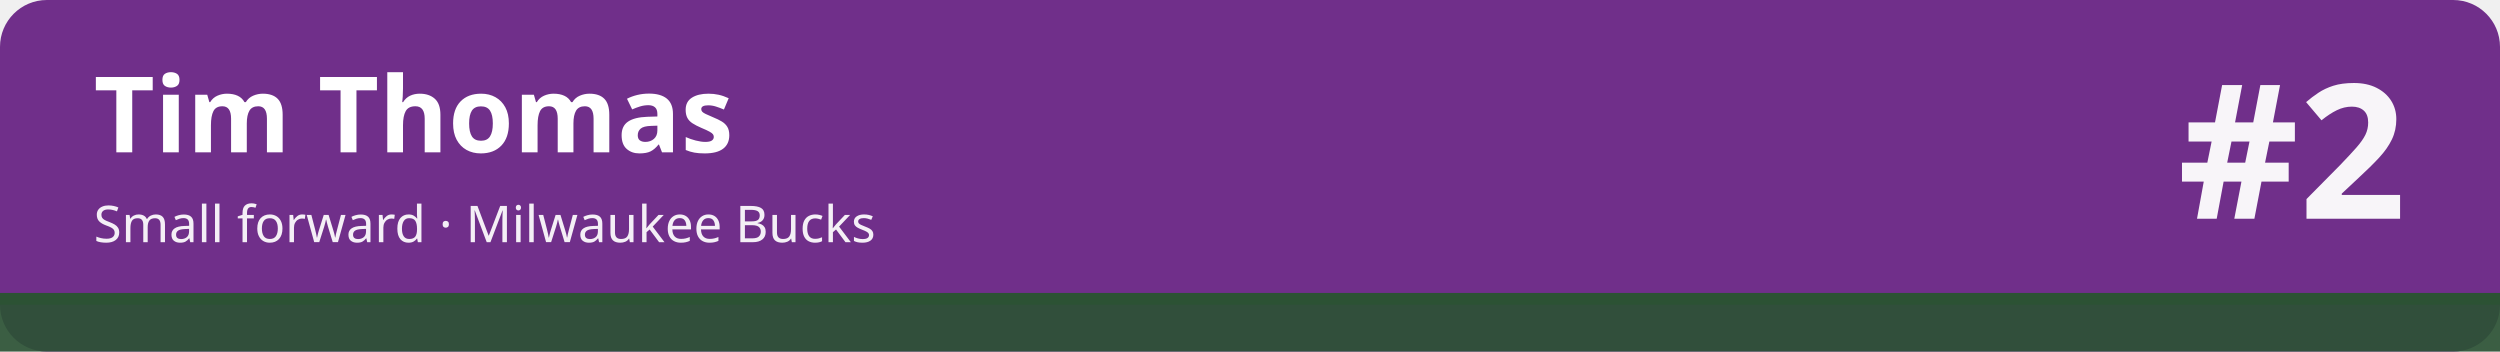
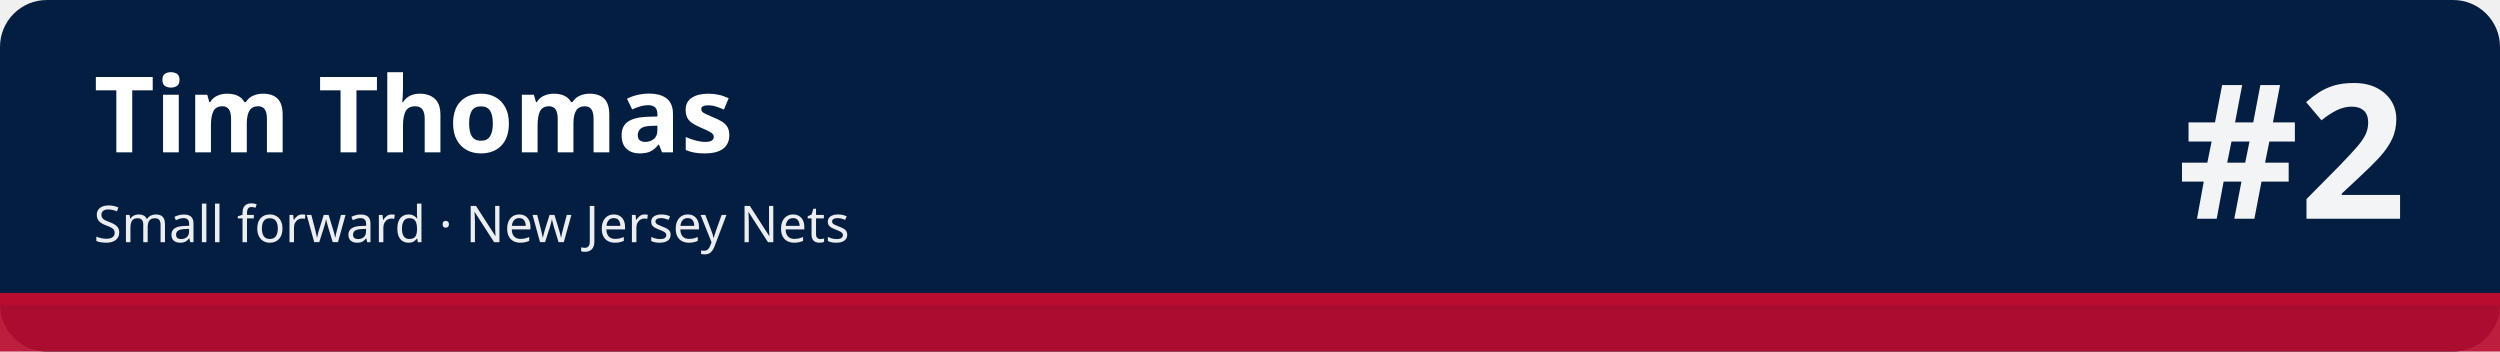
<svg xmlns="http://www.w3.org/2000/svg" width="1280" height="180" viewBox="0 0 1280 180" role="img" aria-labelledby="t d">
-   <rect width="1280" height="180" rx="24" fill="#702f8a" />
-   <rect x="0" y="150" width="1280" height="30" fill="#2c5234" fill-opacity=".92" />
-   <rect x="0" y="150" width="1280" height="6" fill="#2c5234" />
+   <rect width="1280" height="180" rx="24" fill="#041e42" />
+   <rect x="0" y="150" width="1280" height="30" fill="#ba0c2f" fill-opacity=".92" />
+   <rect x="0" y="150" width="1280" height="6" fill="#ba0c2f" />
  <text x="48" y="78" font-family="sans-serif" font-size="54" font-weight="700" fill="#ffffff">Tim Thomas</text>
-   <text x="48" y="124" font-family="sans-serif" font-size="26" fill="#ffffff" fill-opacity=".92">Small forward · Milwaukee Bucks</text>
+   <text x="48" y="124" font-family="sans-serif" font-size="26" fill="#ffffff" fill-opacity=".92">Small forward · New Jersey Nets</text>
  <text x="1232" y="112" font-family="sans-serif" font-size="96" font-weight="800" fill="#ffffff" fill-opacity=".95" text-anchor="end">#2</text>
</svg>
